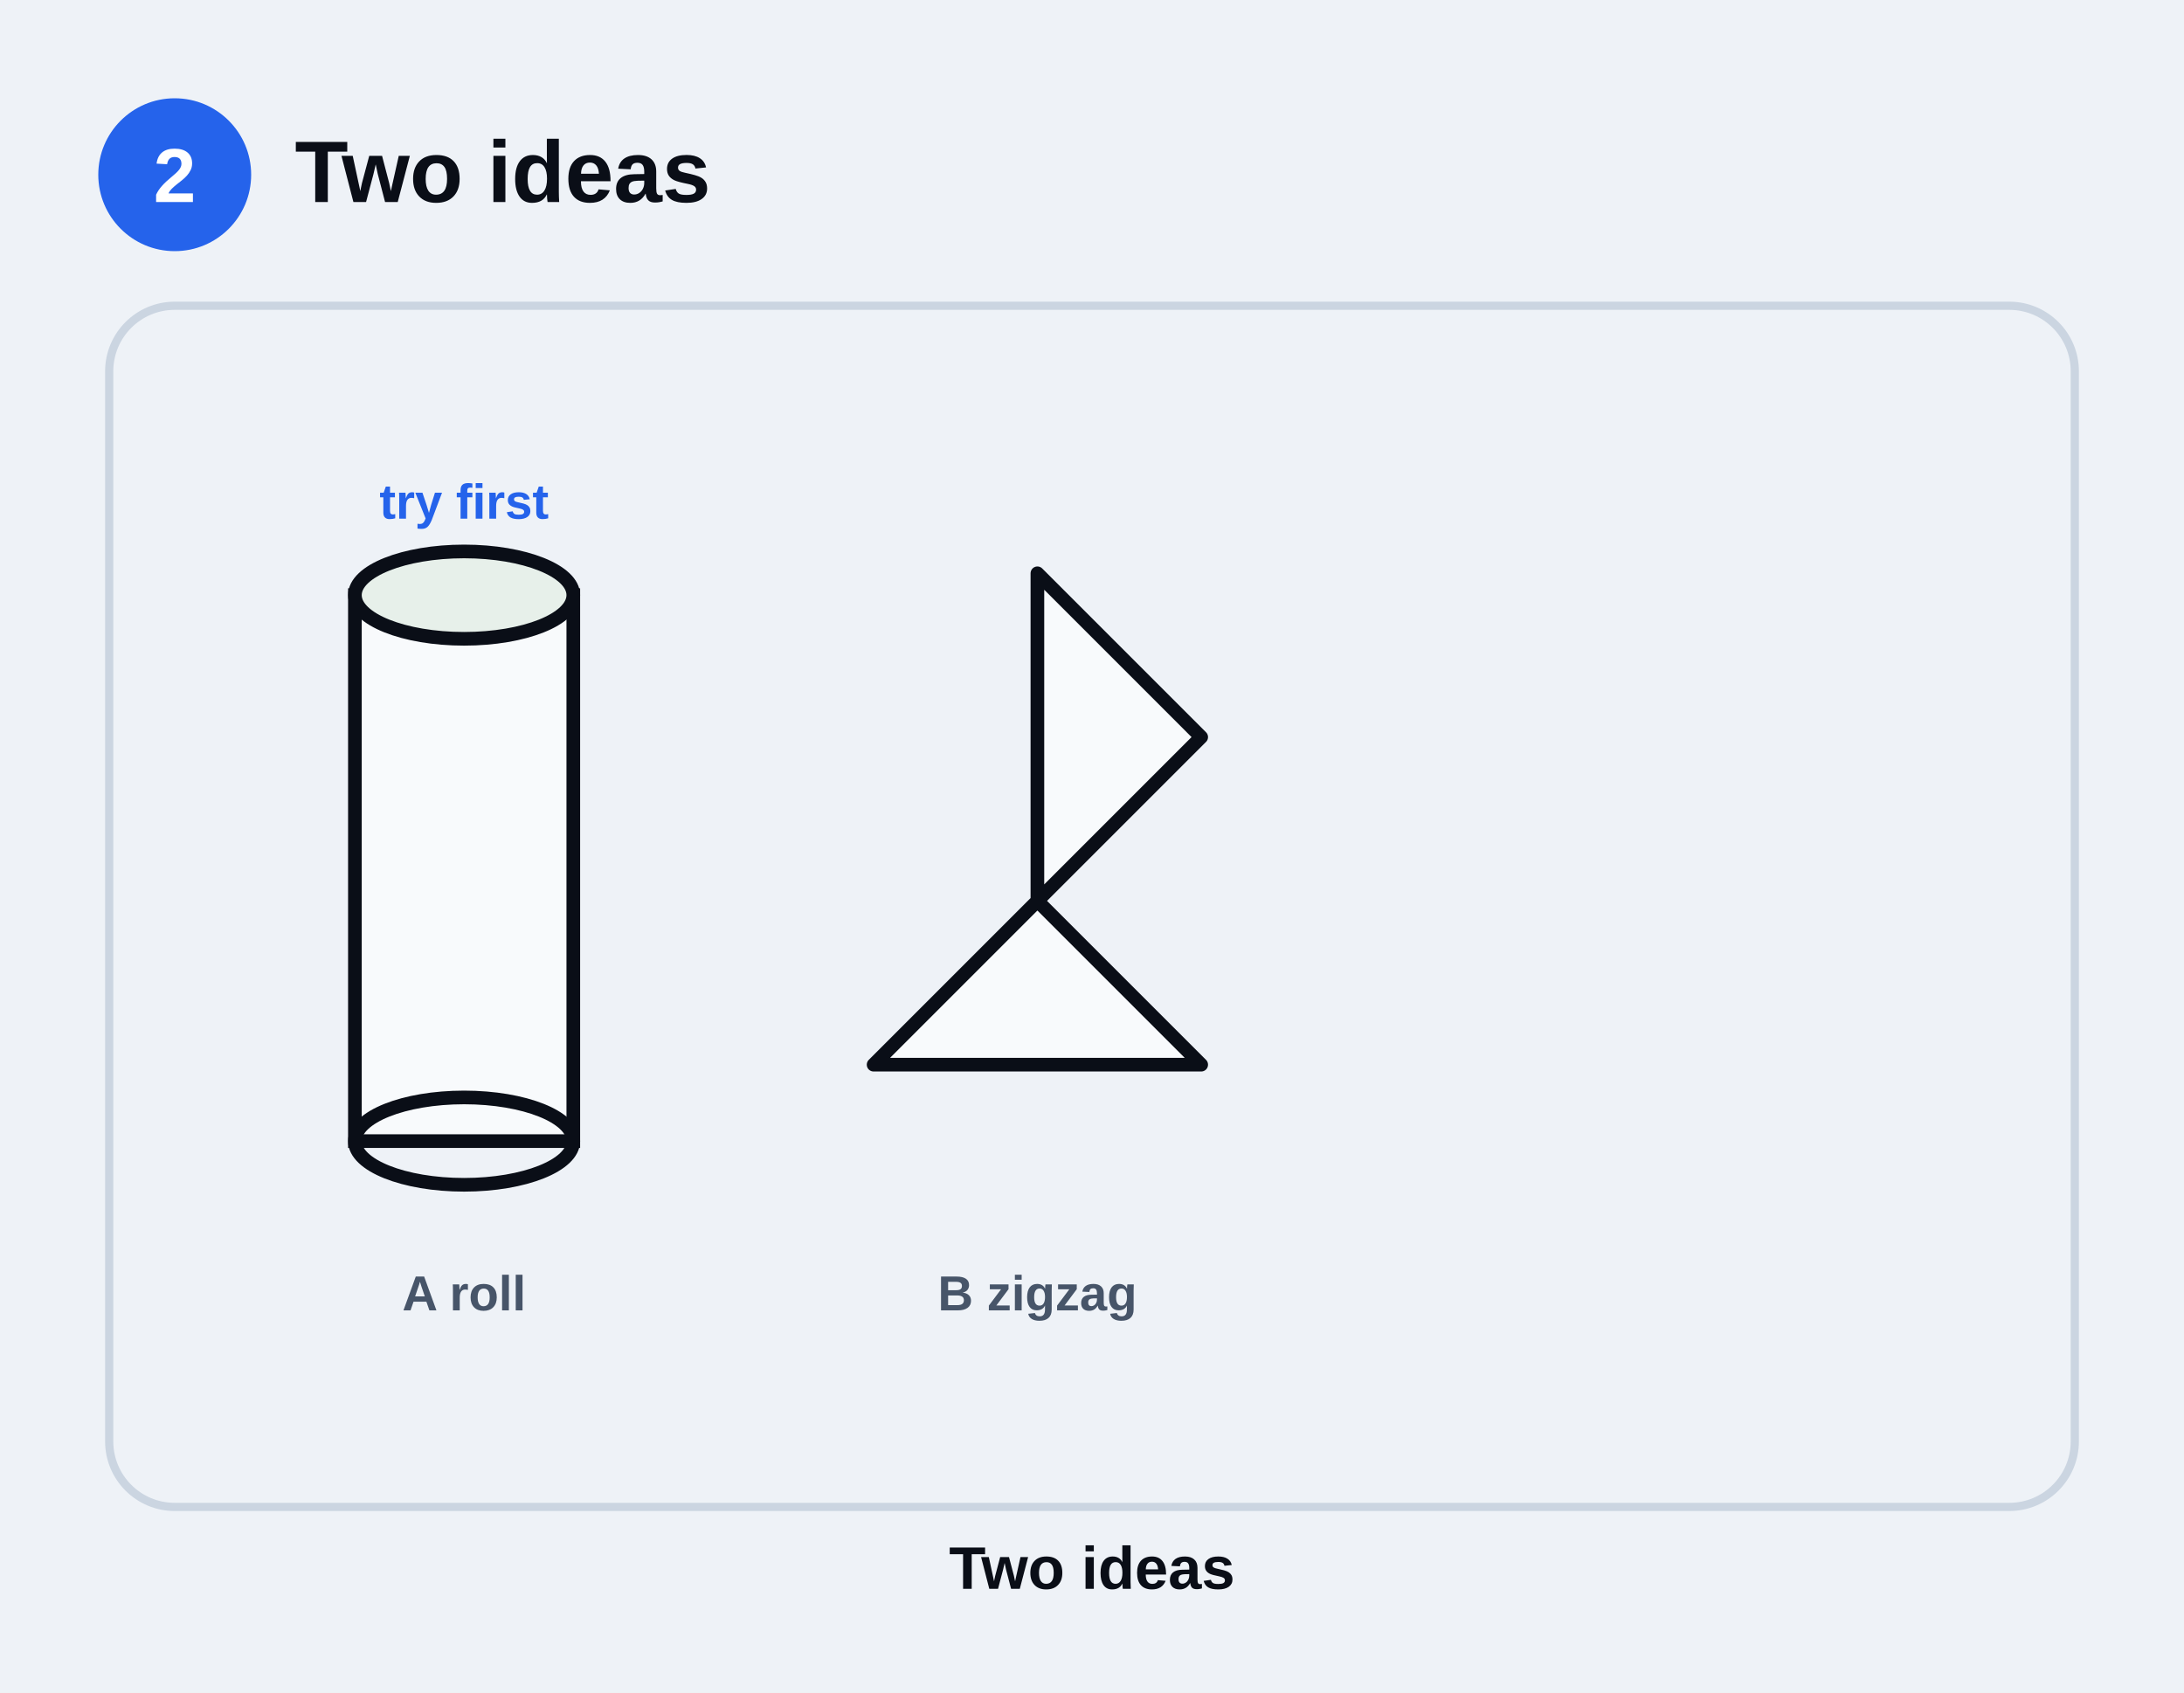
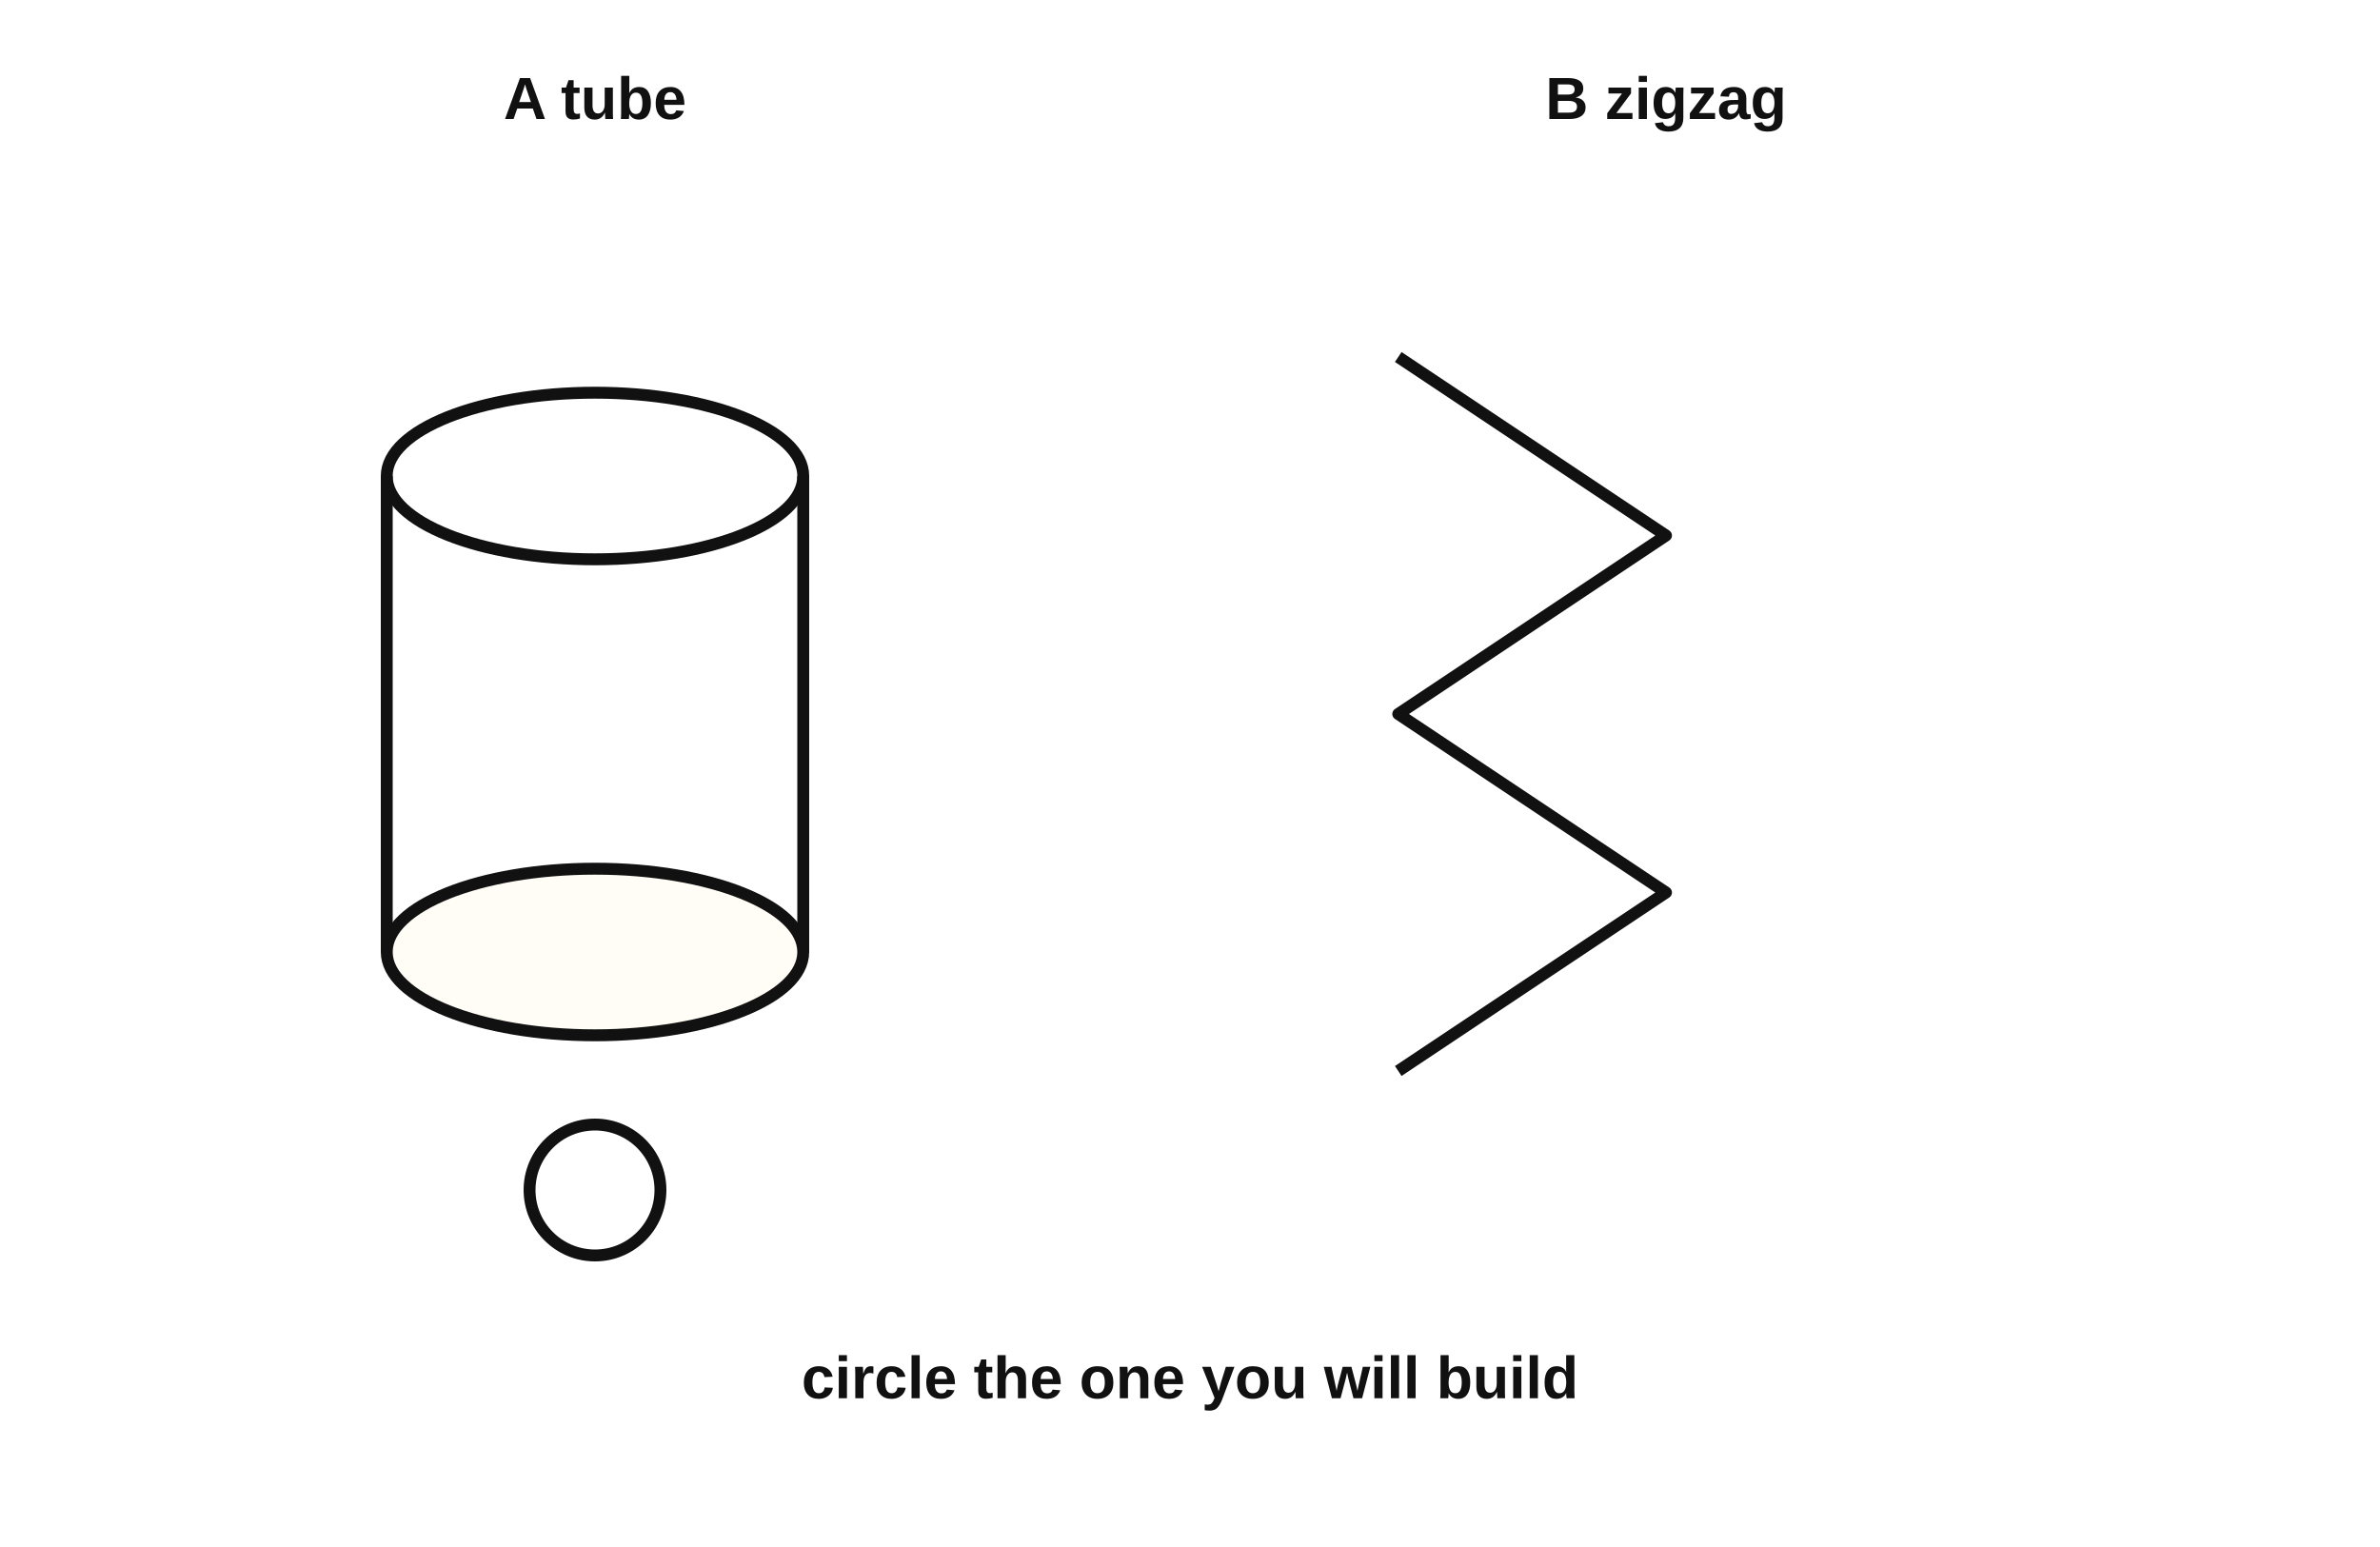
- <svg xmlns="http://www.w3.org/2000/svg" width="800" height="620" viewBox="0 0 800 620" role="img">
+ <svg xmlns="http://www.w3.org/2000/svg" width="800" height="520" viewBox="0 0 800 520" role="img">
+   <rect width="800" height="520" fill="#ffffff" />
  <defs>
-     <marker id="arrow" viewBox="0 0 10 10" refX="8" refY="5" markerWidth="8" markerHeight="8" orient="auto-start-reverse">
-       <path d="M 0 0 L 10 5 L 0 10 z" fill="#2563EB" />
+     <marker id="arr" viewBox="0 0 10 10" refX="9" refY="5" markerWidth="9" markerHeight="9" orient="auto">
+       <path d="M 0 0 L 10 5 L 0 10 z" fill="#111111" />
    </marker>
  </defs>
-   <rect width="800" height="620" fill="#EEF2F7" />
-   <circle cx="64" cy="64" r="28" fill="#2563EB" />
-   <text x="64" y="74" text-anchor="middle" font-size="28" font-family="Arial,Helvetica,sans-serif" font-weight="700" fill="#FFFFFF">2</text>
-   <text x="108" y="74" font-size="32" font-family="Arial,Helvetica,sans-serif" font-weight="700" fill="#0A0E17">Two ideas</text>
-   <rect x="40" y="112" width="720" height="440" rx="24" fill="#EEF2F7" stroke="#CBD5E1" stroke-width="3" />
-   <g transform="translate(80,150)">
-     <rect x="50" y="68" width="80" height="200" fill="#F8FAFC" stroke="#0A0E17" stroke-width="5" />
-     <ellipse cx="90.0" cy="68" rx="40.0" ry="16" fill="#E7F0EA" stroke="#0A0E17" stroke-width="5" />
-     <ellipse cx="90.0" cy="268" rx="40.0" ry="16" fill="none" stroke="#0A0E17" stroke-width="5" />
-     <polygon points="300,60 360,120 300,180 240,240 360,240 300,180" fill="#F8FAFC" stroke="#0A0E17" stroke-width="5" stroke-linejoin="round" />
-     <text x="90" y="330" text-anchor="middle" font-size="18" font-family="Arial,Helvetica,sans-serif" font-weight="600" fill="#475569">A roll</text>
-     <text x="300" y="330" text-anchor="middle" font-size="18" font-family="Arial,Helvetica,sans-serif" font-weight="600" fill="#475569">B zigzag</text>
-     <text x="90" y="40" text-anchor="middle" font-size="18" font-family="Arial,Helvetica,sans-serif" font-weight="700" fill="#2563EB">try first</text>
-   </g>
-   <text x="400" y="582" text-anchor="middle" font-size="22" font-family="Arial,Helvetica,sans-serif" font-weight="700" fill="#0A0E17">Two ideas</text>
+   <text x="200" y="40" text-anchor="middle" font-size="20" font-family="Arial, Helvetica, sans-serif" fill="#111111" font-weight="700">A  tube</text>
+   <ellipse cx="200" cy="160" rx="70" ry="28" fill="none" stroke="#111" stroke-width="4" />
+   <path d="M130 160 V320" fill="none" stroke="#111" stroke-width="4" />
+   <path d="M270 160 V320" fill="none" stroke="#111" stroke-width="4" />
+   <ellipse cx="200" cy="320" rx="70" ry="28" fill="#fffdf6" stroke="#111" stroke-width="4" />
+   <text x="560" y="40" text-anchor="middle" font-size="20" font-family="Arial, Helvetica, sans-serif" fill="#111111" font-weight="700">B  zigzag</text>
+   <polyline points="470,120 560,180 470,240 560,300 470,360" fill="none" stroke="#111" stroke-width="4" stroke-linejoin="round" />
+   <circle cx="200" cy="400" r="22" fill="none" stroke="#111" stroke-width="4" />
+   <text x="400" y="470" text-anchor="middle" font-size="20" font-family="Arial, Helvetica, sans-serif" fill="#111111" font-weight="700">circle the one you will build</text>
</svg>
